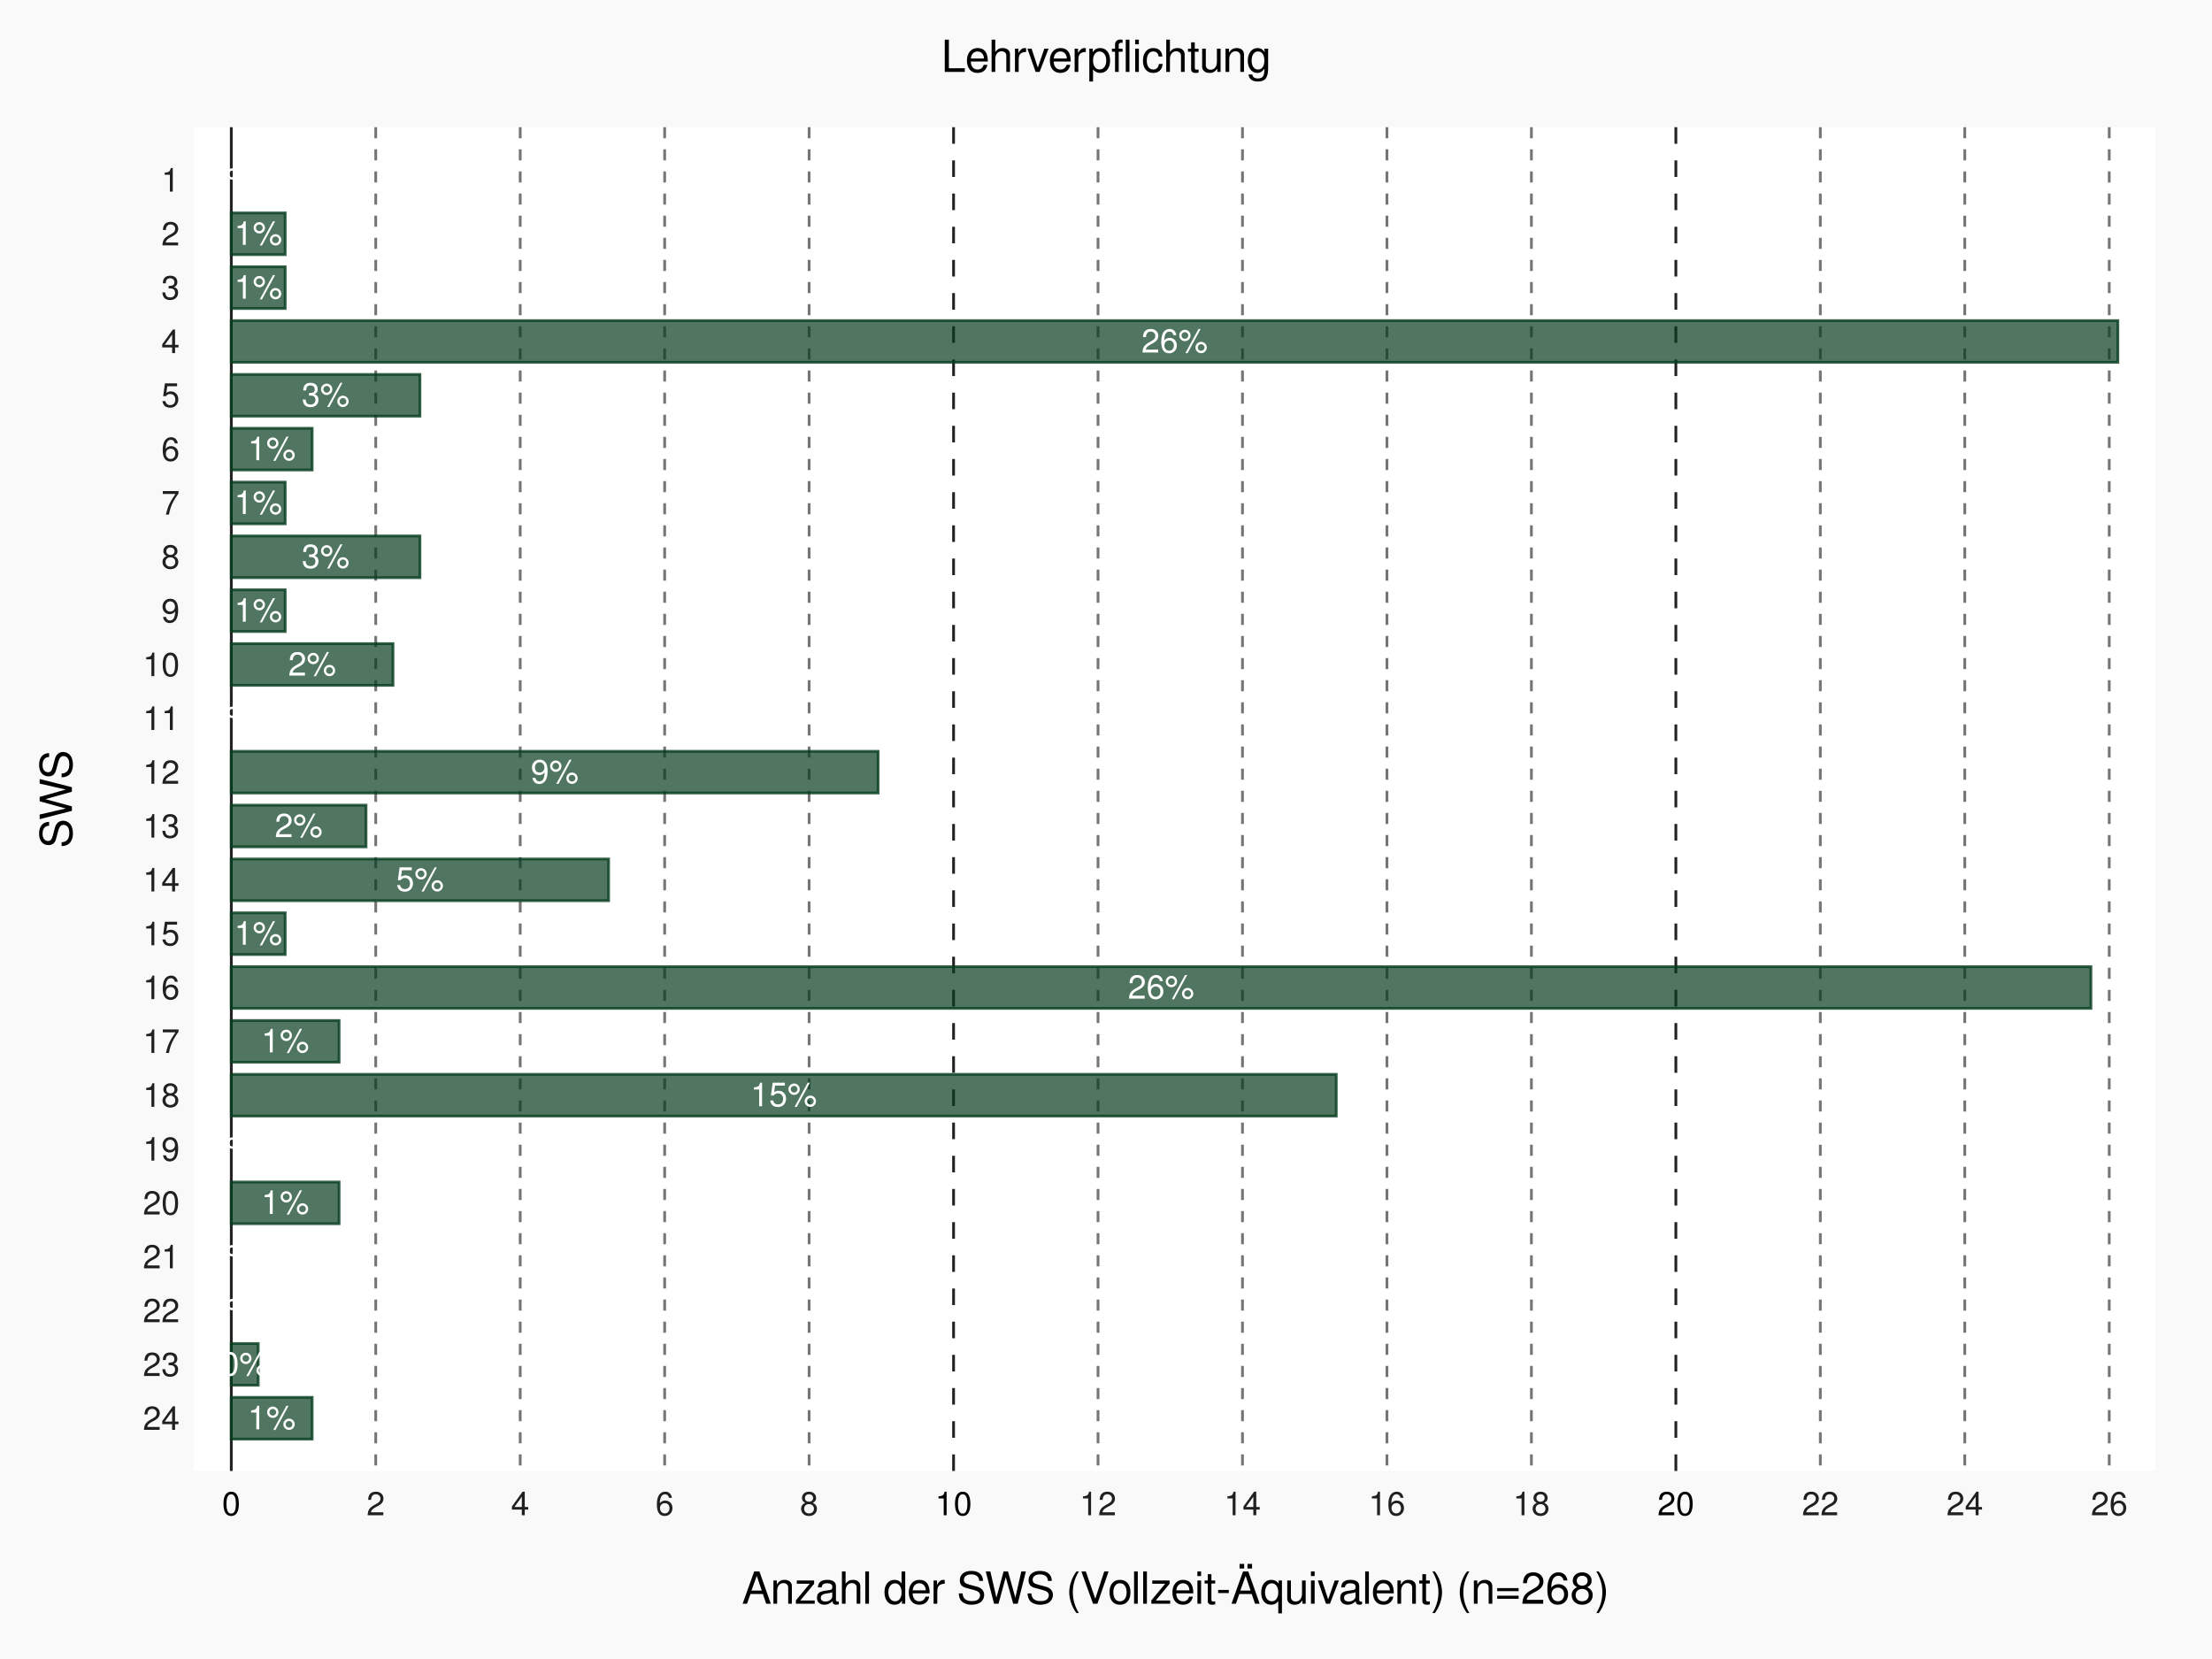
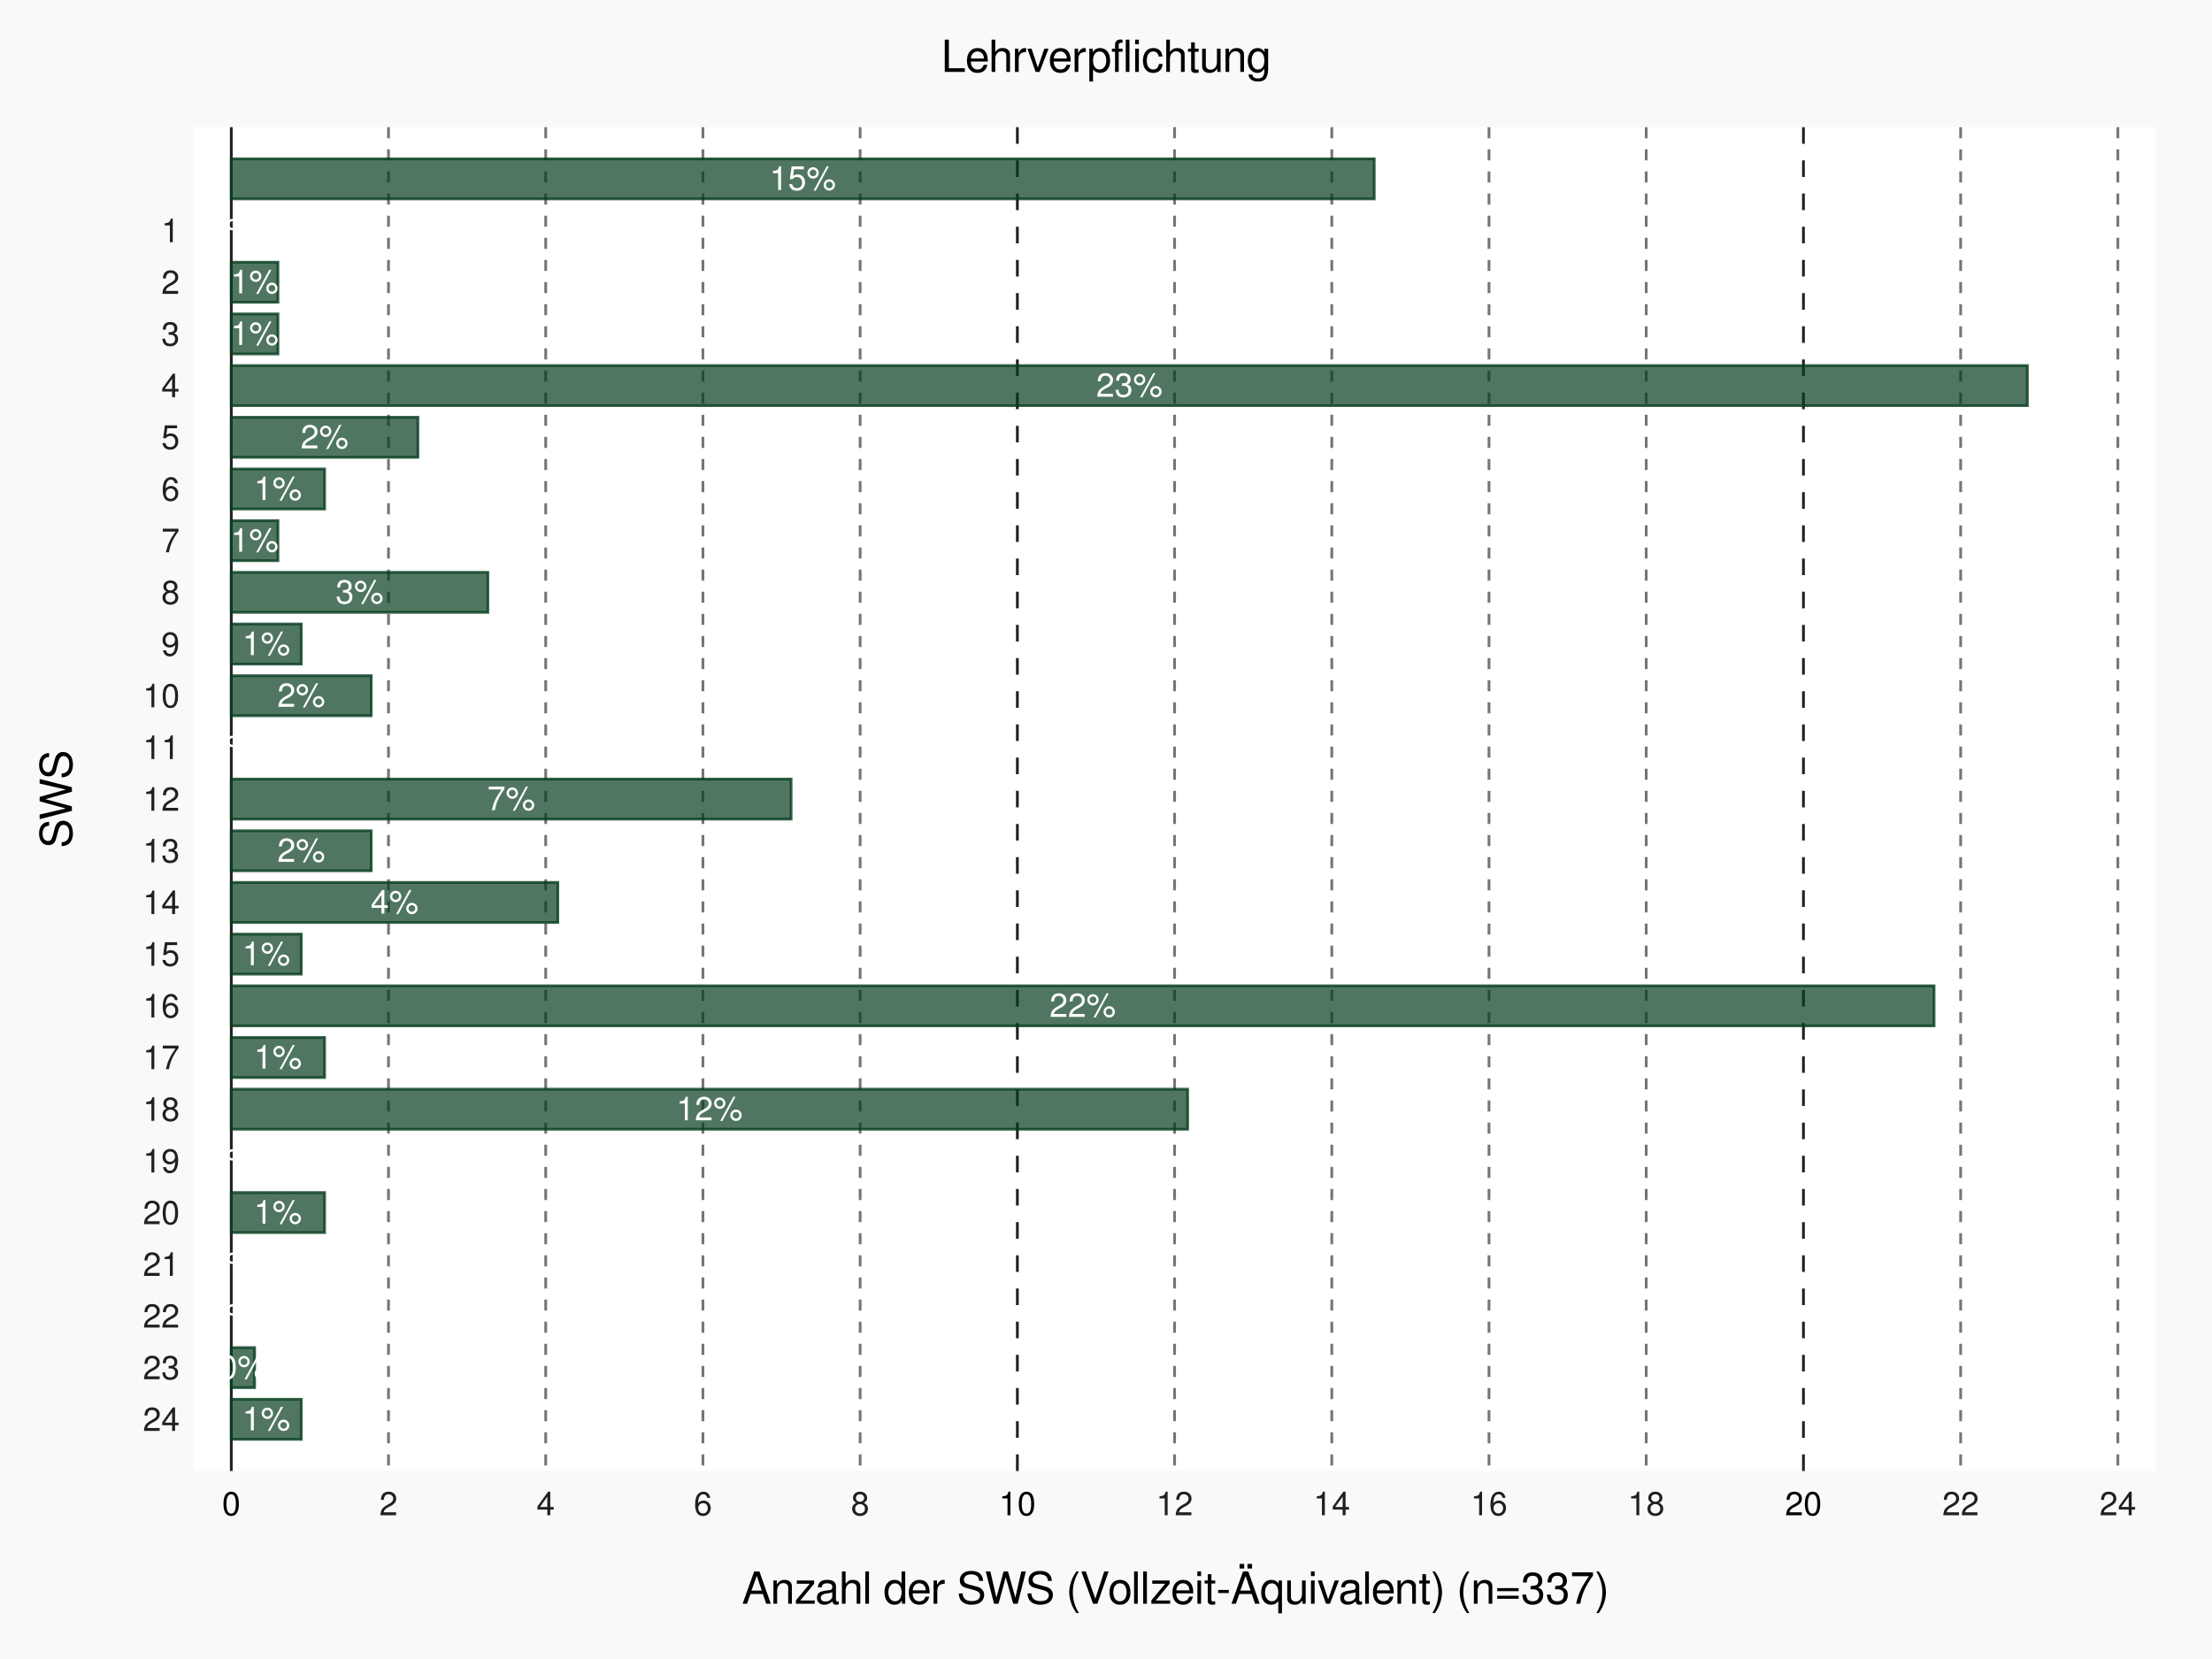
- <svg xmlns="http://www.w3.org/2000/svg" id="chart-8b678e26-0ae7-4214-a10b-30eba4d60c5e" class="pygal-chart" viewBox="0 0 800 600">
+ <svg xmlns="http://www.w3.org/2000/svg" id="chart-b2a08b66-72e9-4090-b838-4ed5ce45028e" class="pygal-chart" viewBox="0 0 800 600">
  <defs>
-     <style type="text/css">#chart-8b678e26-0ae7-4214-a10b-30eba4d60c5e{-webkit-user-select:none;-webkit-font-smoothing:antialiased;font-family:FreeSans}#chart-8b678e26-0ae7-4214-a10b-30eba4d60c5e .title{font-family:FreeSans;font-size:16px}#chart-8b678e26-0ae7-4214-a10b-30eba4d60c5e .legends .legend text{font-family:FreeSans;font-size:14px}#chart-8b678e26-0ae7-4214-a10b-30eba4d60c5e .axis text{font-family:FreeSans;font-size:12px}#chart-8b678e26-0ae7-4214-a10b-30eba4d60c5e .axis text.major{font-family:FreeSans;font-size:12px}#chart-8b678e26-0ae7-4214-a10b-30eba4d60c5e .text-overlay text.value{font-family:FreeSans;font-size:12px}#chart-8b678e26-0ae7-4214-a10b-30eba4d60c5e .text-overlay text.label{font-family:FreeSans;font-size:12px}#chart-8b678e26-0ae7-4214-a10b-30eba4d60c5e .tooltip{font-family:FreeSans;font-size:14px}#chart-8b678e26-0ae7-4214-a10b-30eba4d60c5e text.no_data{font-family:FreeSans;font-size:64px}
- #chart-8b678e26-0ae7-4214-a10b-30eba4d60c5e{background-color:rgba(249,249,249,1)}#chart-8b678e26-0ae7-4214-a10b-30eba4d60c5e path,#chart-8b678e26-0ae7-4214-a10b-30eba4d60c5e line,#chart-8b678e26-0ae7-4214-a10b-30eba4d60c5e rect,#chart-8b678e26-0ae7-4214-a10b-30eba4d60c5e circle{-webkit-transition:150ms;-moz-transition:150ms;transition:150ms}#chart-8b678e26-0ae7-4214-a10b-30eba4d60c5e .graph &gt; .background{fill:rgba(249,249,249,1)}#chart-8b678e26-0ae7-4214-a10b-30eba4d60c5e .plot &gt; .background{fill:rgba(255,255,255,1)}#chart-8b678e26-0ae7-4214-a10b-30eba4d60c5e .graph{fill:rgba(0,0,0,.87)}#chart-8b678e26-0ae7-4214-a10b-30eba4d60c5e text.no_data{fill:rgba(0,0,0,1)}#chart-8b678e26-0ae7-4214-a10b-30eba4d60c5e .title{fill:rgba(0,0,0,1)}#chart-8b678e26-0ae7-4214-a10b-30eba4d60c5e .legends .legend text{fill:rgba(0,0,0,.87)}#chart-8b678e26-0ae7-4214-a10b-30eba4d60c5e .legends .legend:hover text{fill:rgba(0,0,0,1)}#chart-8b678e26-0ae7-4214-a10b-30eba4d60c5e .axis .line{stroke:rgba(0,0,0,1)}#chart-8b678e26-0ae7-4214-a10b-30eba4d60c5e .axis .guide.line{stroke:rgba(0,0,0,.54)}#chart-8b678e26-0ae7-4214-a10b-30eba4d60c5e .axis .major.line{stroke:rgba(0,0,0,.87)}#chart-8b678e26-0ae7-4214-a10b-30eba4d60c5e .axis text.major{fill:rgba(0,0,0,1)}#chart-8b678e26-0ae7-4214-a10b-30eba4d60c5e .axis.y .guides:hover .guide.line,#chart-8b678e26-0ae7-4214-a10b-30eba4d60c5e .line-graph .axis.x .guides:hover .guide.line,#chart-8b678e26-0ae7-4214-a10b-30eba4d60c5e .stackedline-graph .axis.x .guides:hover .guide.line,#chart-8b678e26-0ae7-4214-a10b-30eba4d60c5e .xy-graph .axis.x .guides:hover .guide.line{stroke:rgba(0,0,0,1)}#chart-8b678e26-0ae7-4214-a10b-30eba4d60c5e .axis .guides:hover text{fill:rgba(0,0,0,1)}#chart-8b678e26-0ae7-4214-a10b-30eba4d60c5e .reactive{fill-opacity:.7;stroke-opacity:.8}#chart-8b678e26-0ae7-4214-a10b-30eba4d60c5e .ci{stroke:rgba(0,0,0,.87)}#chart-8b678e26-0ae7-4214-a10b-30eba4d60c5e .reactive.active,#chart-8b678e26-0ae7-4214-a10b-30eba4d60c5e .active .reactive{fill-opacity:.8;stroke-opacity:.9;stroke-width:4}#chart-8b678e26-0ae7-4214-a10b-30eba4d60c5e .ci .reactive.active{stroke-width:1.5}#chart-8b678e26-0ae7-4214-a10b-30eba4d60c5e .series text{fill:rgba(0,0,0,1)}#chart-8b678e26-0ae7-4214-a10b-30eba4d60c5e .tooltip rect{fill:rgba(255,255,255,1);stroke:rgba(0,0,0,1);-webkit-transition:opacity 150ms;-moz-transition:opacity 150ms;transition:opacity 150ms}#chart-8b678e26-0ae7-4214-a10b-30eba4d60c5e .tooltip .label{fill:rgba(0,0,0,.87)}#chart-8b678e26-0ae7-4214-a10b-30eba4d60c5e .tooltip .label{fill:rgba(0,0,0,.87)}#chart-8b678e26-0ae7-4214-a10b-30eba4d60c5e .tooltip .legend{font-size:.8em;fill:rgba(0,0,0,.54)}#chart-8b678e26-0ae7-4214-a10b-30eba4d60c5e .tooltip .x_label{font-size:.6em;fill:rgba(0,0,0,1)}#chart-8b678e26-0ae7-4214-a10b-30eba4d60c5e .tooltip .xlink{font-size:.5em;text-decoration:underline}#chart-8b678e26-0ae7-4214-a10b-30eba4d60c5e .tooltip .value{font-size:1.5em}#chart-8b678e26-0ae7-4214-a10b-30eba4d60c5e .bound{font-size:.5em}#chart-8b678e26-0ae7-4214-a10b-30eba4d60c5e .max-value{font-size:.75em;fill:rgba(0,0,0,.54)}#chart-8b678e26-0ae7-4214-a10b-30eba4d60c5e .map-element{fill:rgba(255,255,255,1);stroke:rgba(0,0,0,.54) !important}#chart-8b678e26-0ae7-4214-a10b-30eba4d60c5e .map-element .reactive{fill-opacity:inherit;stroke-opacity:inherit}#chart-8b678e26-0ae7-4214-a10b-30eba4d60c5e .color-0,#chart-8b678e26-0ae7-4214-a10b-30eba4d60c5e .color-0 a:visited{stroke:#063d1e;fill:#063d1e}#chart-8b678e26-0ae7-4214-a10b-30eba4d60c5e .text-overlay .color-0 text{fill:white}
- #chart-8b678e26-0ae7-4214-a10b-30eba4d60c5e text.no_data{text-anchor:middle}#chart-8b678e26-0ae7-4214-a10b-30eba4d60c5e .guide.line{fill:none}#chart-8b678e26-0ae7-4214-a10b-30eba4d60c5e .centered{text-anchor:middle}#chart-8b678e26-0ae7-4214-a10b-30eba4d60c5e .title{text-anchor:middle}#chart-8b678e26-0ae7-4214-a10b-30eba4d60c5e .legends .legend text{fill-opacity:1}#chart-8b678e26-0ae7-4214-a10b-30eba4d60c5e .axis.x text{text-anchor:middle}#chart-8b678e26-0ae7-4214-a10b-30eba4d60c5e .axis.x:not(.web) text[transform]{text-anchor:start}#chart-8b678e26-0ae7-4214-a10b-30eba4d60c5e .axis.x:not(.web) text[transform].backwards{text-anchor:end}#chart-8b678e26-0ae7-4214-a10b-30eba4d60c5e .axis.y text{text-anchor:end}#chart-8b678e26-0ae7-4214-a10b-30eba4d60c5e .axis.y text[transform].backwards{text-anchor:start}#chart-8b678e26-0ae7-4214-a10b-30eba4d60c5e .axis.y2 text{text-anchor:start}#chart-8b678e26-0ae7-4214-a10b-30eba4d60c5e .axis.y2 text[transform].backwards{text-anchor:end}#chart-8b678e26-0ae7-4214-a10b-30eba4d60c5e .axis .guide.line{stroke-dasharray:4,4}#chart-8b678e26-0ae7-4214-a10b-30eba4d60c5e .axis .major.guide.line{stroke-dasharray:6,6}#chart-8b678e26-0ae7-4214-a10b-30eba4d60c5e .horizontal .axis.y .guide.line,#chart-8b678e26-0ae7-4214-a10b-30eba4d60c5e .horizontal .axis.y2 .guide.line,#chart-8b678e26-0ae7-4214-a10b-30eba4d60c5e .vertical .axis.x .guide.line{opacity:0}#chart-8b678e26-0ae7-4214-a10b-30eba4d60c5e .horizontal .axis.always_show .guide.line,#chart-8b678e26-0ae7-4214-a10b-30eba4d60c5e .vertical .axis.always_show .guide.line{opacity:1 !important}#chart-8b678e26-0ae7-4214-a10b-30eba4d60c5e .axis.y .guides:hover .guide.line,#chart-8b678e26-0ae7-4214-a10b-30eba4d60c5e .axis.y2 .guides:hover .guide.line,#chart-8b678e26-0ae7-4214-a10b-30eba4d60c5e .axis.x .guides:hover .guide.line{opacity:1}#chart-8b678e26-0ae7-4214-a10b-30eba4d60c5e .axis .guides:hover text{opacity:1}#chart-8b678e26-0ae7-4214-a10b-30eba4d60c5e .nofill{fill:none}#chart-8b678e26-0ae7-4214-a10b-30eba4d60c5e .subtle-fill{fill-opacity:.2}#chart-8b678e26-0ae7-4214-a10b-30eba4d60c5e .dot{stroke-width:1px;fill-opacity:1}#chart-8b678e26-0ae7-4214-a10b-30eba4d60c5e .dot.active{stroke-width:5px}#chart-8b678e26-0ae7-4214-a10b-30eba4d60c5e .dot.negative{fill:transparent}#chart-8b678e26-0ae7-4214-a10b-30eba4d60c5e text,#chart-8b678e26-0ae7-4214-a10b-30eba4d60c5e tspan{stroke:none !important}#chart-8b678e26-0ae7-4214-a10b-30eba4d60c5e .series text.active{opacity:1}#chart-8b678e26-0ae7-4214-a10b-30eba4d60c5e .tooltip rect{fill-opacity:.95;stroke-width:.5}#chart-8b678e26-0ae7-4214-a10b-30eba4d60c5e .tooltip text{fill-opacity:1}#chart-8b678e26-0ae7-4214-a10b-30eba4d60c5e .showable{visibility:hidden}#chart-8b678e26-0ae7-4214-a10b-30eba4d60c5e .showable.shown{visibility:visible}#chart-8b678e26-0ae7-4214-a10b-30eba4d60c5e .gauge-background{fill:rgba(229,229,229,1);stroke:none}#chart-8b678e26-0ae7-4214-a10b-30eba4d60c5e .bg-lines{stroke:rgba(249,249,249,1);stroke-width:2px}</style>
+     <style type="text/css">#chart-b2a08b66-72e9-4090-b838-4ed5ce45028e{-webkit-user-select:none;-webkit-font-smoothing:antialiased;font-family:FreeSans}#chart-b2a08b66-72e9-4090-b838-4ed5ce45028e .title{font-family:FreeSans;font-size:16px}#chart-b2a08b66-72e9-4090-b838-4ed5ce45028e .legends .legend text{font-family:FreeSans;font-size:14px}#chart-b2a08b66-72e9-4090-b838-4ed5ce45028e .axis text{font-family:FreeSans;font-size:12px}#chart-b2a08b66-72e9-4090-b838-4ed5ce45028e .axis text.major{font-family:FreeSans;font-size:12px}#chart-b2a08b66-72e9-4090-b838-4ed5ce45028e .text-overlay text.value{font-family:FreeSans;font-size:12px}#chart-b2a08b66-72e9-4090-b838-4ed5ce45028e .text-overlay text.label{font-family:FreeSans;font-size:12px}#chart-b2a08b66-72e9-4090-b838-4ed5ce45028e .tooltip{font-family:FreeSans;font-size:14px}#chart-b2a08b66-72e9-4090-b838-4ed5ce45028e text.no_data{font-family:FreeSans;font-size:64px}
+ #chart-b2a08b66-72e9-4090-b838-4ed5ce45028e{background-color:rgba(249,249,249,1)}#chart-b2a08b66-72e9-4090-b838-4ed5ce45028e path,#chart-b2a08b66-72e9-4090-b838-4ed5ce45028e line,#chart-b2a08b66-72e9-4090-b838-4ed5ce45028e rect,#chart-b2a08b66-72e9-4090-b838-4ed5ce45028e circle{-webkit-transition:150ms;-moz-transition:150ms;transition:150ms}#chart-b2a08b66-72e9-4090-b838-4ed5ce45028e .graph &gt; .background{fill:rgba(249,249,249,1)}#chart-b2a08b66-72e9-4090-b838-4ed5ce45028e .plot &gt; .background{fill:rgba(255,255,255,1)}#chart-b2a08b66-72e9-4090-b838-4ed5ce45028e .graph{fill:rgba(0,0,0,.87)}#chart-b2a08b66-72e9-4090-b838-4ed5ce45028e text.no_data{fill:rgba(0,0,0,1)}#chart-b2a08b66-72e9-4090-b838-4ed5ce45028e .title{fill:rgba(0,0,0,1)}#chart-b2a08b66-72e9-4090-b838-4ed5ce45028e .legends .legend text{fill:rgba(0,0,0,.87)}#chart-b2a08b66-72e9-4090-b838-4ed5ce45028e .legends .legend:hover text{fill:rgba(0,0,0,1)}#chart-b2a08b66-72e9-4090-b838-4ed5ce45028e .axis .line{stroke:rgba(0,0,0,1)}#chart-b2a08b66-72e9-4090-b838-4ed5ce45028e .axis .guide.line{stroke:rgba(0,0,0,.54)}#chart-b2a08b66-72e9-4090-b838-4ed5ce45028e .axis .major.line{stroke:rgba(0,0,0,.87)}#chart-b2a08b66-72e9-4090-b838-4ed5ce45028e .axis text.major{fill:rgba(0,0,0,1)}#chart-b2a08b66-72e9-4090-b838-4ed5ce45028e .axis.y .guides:hover .guide.line,#chart-b2a08b66-72e9-4090-b838-4ed5ce45028e .line-graph .axis.x .guides:hover .guide.line,#chart-b2a08b66-72e9-4090-b838-4ed5ce45028e .stackedline-graph .axis.x .guides:hover .guide.line,#chart-b2a08b66-72e9-4090-b838-4ed5ce45028e .xy-graph .axis.x .guides:hover .guide.line{stroke:rgba(0,0,0,1)}#chart-b2a08b66-72e9-4090-b838-4ed5ce45028e .axis .guides:hover text{fill:rgba(0,0,0,1)}#chart-b2a08b66-72e9-4090-b838-4ed5ce45028e .reactive{fill-opacity:.7;stroke-opacity:.8}#chart-b2a08b66-72e9-4090-b838-4ed5ce45028e .ci{stroke:rgba(0,0,0,.87)}#chart-b2a08b66-72e9-4090-b838-4ed5ce45028e .reactive.active,#chart-b2a08b66-72e9-4090-b838-4ed5ce45028e .active .reactive{fill-opacity:.8;stroke-opacity:.9;stroke-width:4}#chart-b2a08b66-72e9-4090-b838-4ed5ce45028e .ci .reactive.active{stroke-width:1.5}#chart-b2a08b66-72e9-4090-b838-4ed5ce45028e .series text{fill:rgba(0,0,0,1)}#chart-b2a08b66-72e9-4090-b838-4ed5ce45028e .tooltip rect{fill:rgba(255,255,255,1);stroke:rgba(0,0,0,1);-webkit-transition:opacity 150ms;-moz-transition:opacity 150ms;transition:opacity 150ms}#chart-b2a08b66-72e9-4090-b838-4ed5ce45028e .tooltip .label{fill:rgba(0,0,0,.87)}#chart-b2a08b66-72e9-4090-b838-4ed5ce45028e .tooltip .label{fill:rgba(0,0,0,.87)}#chart-b2a08b66-72e9-4090-b838-4ed5ce45028e .tooltip .legend{font-size:.8em;fill:rgba(0,0,0,.54)}#chart-b2a08b66-72e9-4090-b838-4ed5ce45028e .tooltip .x_label{font-size:.6em;fill:rgba(0,0,0,1)}#chart-b2a08b66-72e9-4090-b838-4ed5ce45028e .tooltip .xlink{font-size:.5em;text-decoration:underline}#chart-b2a08b66-72e9-4090-b838-4ed5ce45028e .tooltip .value{font-size:1.5em}#chart-b2a08b66-72e9-4090-b838-4ed5ce45028e .bound{font-size:.5em}#chart-b2a08b66-72e9-4090-b838-4ed5ce45028e .max-value{font-size:.75em;fill:rgba(0,0,0,.54)}#chart-b2a08b66-72e9-4090-b838-4ed5ce45028e .map-element{fill:rgba(255,255,255,1);stroke:rgba(0,0,0,.54) !important}#chart-b2a08b66-72e9-4090-b838-4ed5ce45028e .map-element .reactive{fill-opacity:inherit;stroke-opacity:inherit}#chart-b2a08b66-72e9-4090-b838-4ed5ce45028e .color-0,#chart-b2a08b66-72e9-4090-b838-4ed5ce45028e .color-0 a:visited{stroke:#063d1e;fill:#063d1e}#chart-b2a08b66-72e9-4090-b838-4ed5ce45028e .text-overlay .color-0 text{fill:white}
+ #chart-b2a08b66-72e9-4090-b838-4ed5ce45028e text.no_data{text-anchor:middle}#chart-b2a08b66-72e9-4090-b838-4ed5ce45028e .guide.line{fill:none}#chart-b2a08b66-72e9-4090-b838-4ed5ce45028e .centered{text-anchor:middle}#chart-b2a08b66-72e9-4090-b838-4ed5ce45028e .title{text-anchor:middle}#chart-b2a08b66-72e9-4090-b838-4ed5ce45028e .legends .legend text{fill-opacity:1}#chart-b2a08b66-72e9-4090-b838-4ed5ce45028e .axis.x text{text-anchor:middle}#chart-b2a08b66-72e9-4090-b838-4ed5ce45028e .axis.x:not(.web) text[transform]{text-anchor:start}#chart-b2a08b66-72e9-4090-b838-4ed5ce45028e .axis.x:not(.web) text[transform].backwards{text-anchor:end}#chart-b2a08b66-72e9-4090-b838-4ed5ce45028e .axis.y text{text-anchor:end}#chart-b2a08b66-72e9-4090-b838-4ed5ce45028e .axis.y text[transform].backwards{text-anchor:start}#chart-b2a08b66-72e9-4090-b838-4ed5ce45028e .axis.y2 text{text-anchor:start}#chart-b2a08b66-72e9-4090-b838-4ed5ce45028e .axis.y2 text[transform].backwards{text-anchor:end}#chart-b2a08b66-72e9-4090-b838-4ed5ce45028e .axis .guide.line{stroke-dasharray:4,4}#chart-b2a08b66-72e9-4090-b838-4ed5ce45028e .axis .major.guide.line{stroke-dasharray:6,6}#chart-b2a08b66-72e9-4090-b838-4ed5ce45028e .horizontal .axis.y .guide.line,#chart-b2a08b66-72e9-4090-b838-4ed5ce45028e .horizontal .axis.y2 .guide.line,#chart-b2a08b66-72e9-4090-b838-4ed5ce45028e .vertical .axis.x .guide.line{opacity:0}#chart-b2a08b66-72e9-4090-b838-4ed5ce45028e .horizontal .axis.always_show .guide.line,#chart-b2a08b66-72e9-4090-b838-4ed5ce45028e .vertical .axis.always_show .guide.line{opacity:1 !important}#chart-b2a08b66-72e9-4090-b838-4ed5ce45028e .axis.y .guides:hover .guide.line,#chart-b2a08b66-72e9-4090-b838-4ed5ce45028e .axis.y2 .guides:hover .guide.line,#chart-b2a08b66-72e9-4090-b838-4ed5ce45028e .axis.x .guides:hover .guide.line{opacity:1}#chart-b2a08b66-72e9-4090-b838-4ed5ce45028e .axis .guides:hover text{opacity:1}#chart-b2a08b66-72e9-4090-b838-4ed5ce45028e .nofill{fill:none}#chart-b2a08b66-72e9-4090-b838-4ed5ce45028e .subtle-fill{fill-opacity:.2}#chart-b2a08b66-72e9-4090-b838-4ed5ce45028e .dot{stroke-width:1px;fill-opacity:1}#chart-b2a08b66-72e9-4090-b838-4ed5ce45028e .dot.active{stroke-width:5px}#chart-b2a08b66-72e9-4090-b838-4ed5ce45028e .dot.negative{fill:transparent}#chart-b2a08b66-72e9-4090-b838-4ed5ce45028e text,#chart-b2a08b66-72e9-4090-b838-4ed5ce45028e tspan{stroke:none !important}#chart-b2a08b66-72e9-4090-b838-4ed5ce45028e .series text.active{opacity:1}#chart-b2a08b66-72e9-4090-b838-4ed5ce45028e .tooltip rect{fill-opacity:.95;stroke-width:.5}#chart-b2a08b66-72e9-4090-b838-4ed5ce45028e .tooltip text{fill-opacity:1}#chart-b2a08b66-72e9-4090-b838-4ed5ce45028e .showable{visibility:hidden}#chart-b2a08b66-72e9-4090-b838-4ed5ce45028e .showable.shown{visibility:visible}#chart-b2a08b66-72e9-4090-b838-4ed5ce45028e .gauge-background{fill:rgba(229,229,229,1);stroke:none}#chart-b2a08b66-72e9-4090-b838-4ed5ce45028e .bg-lines{stroke:rgba(249,249,249,1);stroke-width:2px}</style>
  </defs>
  <g class="graph horizontalbar-graph horizontal">
    <rect x="0" y="0" width="800" height="600" class="background" />
    <g transform="translate(70, 46)" class="plot">
      <rect x="0" y="0" width="709.6" height="486" class="background" />
      <g class="axis y">
        <g class="guides">
-           <text x="-5" y="471.118" class="">24</text>
-         </g>
-         <g class="guides">
-           <text x="-5" y="451.647" class="">23</text>
-         </g>
-         <g class="guides">
-           <text x="-5" y="432.176" class="">22</text>
-         </g>
-         <g class="guides">
-           <text x="-5" y="412.705" class="">21</text>
-         </g>
-         <g class="guides">
-           <text x="-5" y="393.234" class="">20</text>
-         </g>
-         <g class="guides">
-           <text x="-5" y="373.762" class="">19</text>
-         </g>
-         <g class="guides">
-           <text x="-5" y="354.291" class="">18</text>
-         </g>
-         <g class="guides">
-           <text x="-5" y="334.82" class="">17</text>
-         </g>
-         <g class="guides">
-           <text x="-5" y="315.349" class="">16</text>
-         </g>
-         <g class="guides">
-           <text x="-5" y="295.878" class="">15</text>
-         </g>
-         <g class="guides">
-           <text x="-5" y="276.407" class="">14</text>
-         </g>
-         <g class="guides">
-           <text x="-5" y="256.936" class="">13</text>
-         </g>
-         <g class="guides">
-           <text x="-5" y="237.464" class="">12</text>
-         </g>
-         <g class="guides">
-           <text x="-5" y="217.993" class="">11</text>
-         </g>
-         <g class="guides">
-           <text x="-5" y="198.522" class="">10</text>
-         </g>
-         <g class="guides">
-           <text x="-5" y="179.051" class="">9</text>
-         </g>
-         <g class="guides">
-           <text x="-5" y="159.58" class="">8</text>
-         </g>
-         <g class="guides">
-           <text x="-5" y="140.109" class="">7</text>
-         </g>
-         <g class="guides">
-           <text x="-5" y="120.638" class="">6</text>
-         </g>
-         <g class="guides">
-           <text x="-5" y="101.166" class="">5</text>
-         </g>
-         <g class="guides">
-           <text x="-5" y="81.695" class="">4</text>
-         </g>
-         <g class="guides">
-           <text x="-5" y="62.224" class="">3</text>
-         </g>
-         <g class="guides">
-           <text x="-5" y="42.753" class="">2</text>
-         </g>
-         <g class="guides">
-           <text x="-5" y="23.282" class="">1</text>
+           <text x="-5" y="471.508" class="">24</text>
+         </g>
+         <g class="guides">
+           <text x="-5" y="452.815" class="">23</text>
+         </g>
+         <g class="guides">
+           <text x="-5" y="434.123" class="">22</text>
+         </g>
+         <g class="guides">
+           <text x="-5" y="415.431" class="">21</text>
+         </g>
+         <g class="guides">
+           <text x="-5" y="396.738" class="">20</text>
+         </g>
+         <g class="guides">
+           <text x="-5" y="378.046" class="">19</text>
+         </g>
+         <g class="guides">
+           <text x="-5" y="359.354" class="">18</text>
+         </g>
+         <g class="guides">
+           <text x="-5" y="340.662" class="">17</text>
+         </g>
+         <g class="guides">
+           <text x="-5" y="321.969" class="">16</text>
+         </g>
+         <g class="guides">
+           <text x="-5" y="303.277" class="">15</text>
+         </g>
+         <g class="guides">
+           <text x="-5" y="284.585" class="">14</text>
+         </g>
+         <g class="guides">
+           <text x="-5" y="265.892" class="">13</text>
+         </g>
+         <g class="guides">
+           <text x="-5" y="247.2" class="">12</text>
+         </g>
+         <g class="guides">
+           <text x="-5" y="228.508" class="">11</text>
+         </g>
+         <g class="guides">
+           <text x="-5" y="209.815" class="">10</text>
+         </g>
+         <g class="guides">
+           <text x="-5" y="191.123" class="">9</text>
+         </g>
+         <g class="guides">
+           <text x="-5" y="172.431" class="">8</text>
+         </g>
+         <g class="guides">
+           <text x="-5" y="153.738" class="">7</text>
+         </g>
+         <g class="guides">
+           <text x="-5" y="135.046" class="">6</text>
+         </g>
+         <g class="guides">
+           <text x="-5" y="116.354" class="">5</text>
+         </g>
+         <g class="guides">
+           <text x="-5" y="97.662" class="">4</text>
+         </g>
+         <g class="guides">
+           <text x="-5" y="78.969" class="">3</text>
+         </g>
+         <g class="guides">
+           <text x="-5" y="60.277" class="">2</text>
+         </g>
+         <g class="guides">
+           <text x="-5" y="41.585" class="">1</text>
        </g>
      </g>
      <g class="axis x always_show">
        <g class="guides">
          <path d="M13.646 0 v486" class="axis major line" />
          <text x="13.646" y="502.0" class="major">0</text>
        </g>
        <g class="guides">
-           <path d="M65.891 0 v486" class="guide line" />
-           <text x="65.891" y="502.0" class="">2</text>
-         </g>
-         <g class="guides">
-           <path d="M118.137 0 v486" class="guide line" />
-           <text x="118.137" y="502.0" class="">4</text>
-         </g>
-         <g class="guides">
-           <path d="M170.382 0 v486" class="guide line" />
-           <text x="170.382" y="502.0" class="">6</text>
-         </g>
-         <g class="guides">
-           <path d="M222.627 0 v486" class="guide line" />
-           <text x="222.627" y="502.0" class="">8</text>
-         </g>
-         <g class="guides">
-           <path d="M274.873 0 v486" class="major guide line" />
-           <text x="274.873" y="502.0" class="major">10</text>
-         </g>
-         <g class="guides">
-           <path d="M327.118 0 v486" class="guide line" />
-           <text x="327.118" y="502.0" class="">12</text>
-         </g>
-         <g class="guides">
-           <path d="M379.363 0 v486" class="guide line" />
-           <text x="379.363" y="502.0" class="">14</text>
-         </g>
-         <g class="guides">
-           <path d="M431.608 0 v486" class="guide line" />
-           <text x="431.608" y="502.0" class="">16</text>
-         </g>
-         <g class="guides">
-           <path d="M483.854 0 v486" class="guide line" />
-           <text x="483.854" y="502.0" class="">18</text>
-         </g>
-         <g class="guides">
-           <path d="M536.099 0 v486" class="major guide line" />
-           <text x="536.099" y="502.0" class="major">20</text>
-         </g>
-         <g class="guides">
-           <path d="M588.344 0 v486" class="guide line" />
-           <text x="588.344" y="502.0" class="">22</text>
-         </g>
-         <g class="guides">
-           <path d="M640.589 0 v486" class="guide line" />
-           <text x="640.589" y="502.0" class="">24</text>
-         </g>
-         <g class="guides">
-           <path d="M692.835 0 v486" class="guide line" />
-           <text x="692.835" y="502.0" class="">26</text>
+           <path d="M70.505 0 v486" class="guide line" />
+           <text x="70.505" y="502.0" class="">2</text>
+         </g>
+         <g class="guides">
+           <path d="M127.364 0 v486" class="guide line" />
+           <text x="127.364" y="502.0" class="">4</text>
+         </g>
+         <g class="guides">
+           <path d="M184.223 0 v486" class="guide line" />
+           <text x="184.223" y="502.0" class="">6</text>
+         </g>
+         <g class="guides">
+           <path d="M241.082 0 v486" class="guide line" />
+           <text x="241.082" y="502.0" class="">8</text>
+         </g>
+         <g class="guides">
+           <path d="M297.941 0 v486" class="major guide line" />
+           <text x="297.941" y="502.0" class="major">10</text>
+         </g>
+         <g class="guides">
+           <path d="M354.8 0 v486" class="guide line" />
+           <text x="354.8" y="502.0" class="">12</text>
+         </g>
+         <g class="guides">
+           <path d="M411.659 0 v486" class="guide line" />
+           <text x="411.659" y="502.0" class="">14</text>
+         </g>
+         <g class="guides">
+           <path d="M468.518 0 v486" class="guide line" />
+           <text x="468.518" y="502.0" class="">16</text>
+         </g>
+         <g class="guides">
+           <path d="M525.377 0 v486" class="guide line" />
+           <text x="525.377" y="502.0" class="">18</text>
+         </g>
+         <g class="guides">
+           <path d="M582.236 0 v486" class="major guide line" />
+           <text x="582.236" y="502.0" class="major">20</text>
+         </g>
+         <g class="guides">
+           <path d="M639.095 0 v486" class="guide line" />
+           <text x="639.095" y="502.0" class="">22</text>
+         </g>
+         <g class="guides">
+           <path d="M695.954 0 v486" class="guide line" />
+           <text x="695.954" y="502.0" class="">24</text>
        </g>
      </g>
      <g class="series serie-0 color-0">
        <g class="bars">
          <g class="bar">
-             <rect x="13.646" y="459.379" rx="0" ry="0" width="29.242" height="15.078" class="rect reactive tooltip-trigger" />
-           </g>
-           <g class="bar">
-             <rect x="13.646" y="439.908" rx="0" ry="0" width="9.747" height="15.078" class="rect reactive tooltip-trigger" />
-           </g>
-           <g class="bar">
-             <rect x="13.646" y="420.437" rx="0" ry="0" height="15.078" class="rect reactive tooltip-trigger" />
-           </g>
-           <g class="bar">
-             <rect x="13.646" y="400.966" rx="0" ry="0" height="15.078" class="rect reactive tooltip-trigger" />
-           </g>
-           <g class="bar">
-             <rect x="13.646" y="381.494" rx="0" ry="0" width="38.989" height="15.078" class="rect reactive tooltip-trigger" />
-           </g>
-           <g class="bar">
-             <rect x="13.646" y="362.023" rx="0" ry="0" height="15.078" class="rect reactive tooltip-trigger" />
-           </g>
-           <g class="bar">
-             <rect x="13.646" y="342.552" rx="0" ry="0" width="399.637" height="15.078" class="rect reactive tooltip-trigger" />
-           </g>
-           <g class="bar">
-             <rect x="13.646" y="323.081" rx="0" ry="0" width="38.989" height="15.078" class="rect reactive tooltip-trigger" />
-           </g>
-           <g class="bar">
-             <rect x="13.646" y="303.61" rx="0" ry="0" width="672.56" height="15.078" class="rect reactive tooltip-trigger" />
-           </g>
-           <g class="bar">
-             <rect x="13.646" y="284.139" rx="0" ry="0" width="19.495" height="15.078" class="rect reactive tooltip-trigger" />
-           </g>
-           <g class="bar">
-             <rect x="13.646" y="264.667" rx="0" ry="0" width="136.462" height="15.078" class="rect reactive tooltip-trigger" />
-           </g>
-           <g class="bar">
-             <rect x="13.646" y="245.196" rx="0" ry="0" width="48.736" height="15.078" class="rect reactive tooltip-trigger" />
-           </g>
-           <g class="bar">
-             <rect x="13.646" y="225.725" rx="0" ry="0" width="233.934" height="15.078" class="rect reactive tooltip-trigger" />
-           </g>
-           <g class="bar">
-             <rect x="13.646" y="206.254" rx="0" ry="0" height="15.078" class="rect reactive tooltip-trigger" />
-           </g>
-           <g class="bar">
-             <rect x="13.646" y="186.783" rx="0" ry="0" width="58.484" height="15.078" class="rect reactive tooltip-trigger" />
-           </g>
-           <g class="bar">
-             <rect x="13.646" y="167.312" rx="0" ry="0" width="19.495" height="15.078" class="rect reactive tooltip-trigger" />
-           </g>
-           <g class="bar">
-             <rect x="13.646" y="147.841" rx="0" ry="0" width="68.231" height="15.078" class="rect reactive tooltip-trigger" />
-           </g>
-           <g class="bar">
-             <rect x="13.646" y="128.369" rx="0" ry="0" width="19.495" height="15.078" class="rect reactive tooltip-trigger" />
-           </g>
-           <g class="bar">
-             <rect x="13.646" y="108.898" rx="0" ry="0" width="29.242" height="15.078" class="rect reactive tooltip-trigger" />
-           </g>
-           <g class="bar">
-             <rect x="13.646" y="89.427" rx="0" ry="0" width="68.231" height="15.078" class="rect reactive tooltip-trigger" />
-           </g>
-           <g class="bar">
-             <rect x="13.646" y="69.956" rx="0" ry="0" width="682.308" height="15.078" class="rect reactive tooltip-trigger" />
-           </g>
-           <g class="bar">
-             <rect x="13.646" y="50.485" rx="0" ry="0" width="19.495" height="15.078" class="rect reactive tooltip-trigger" />
-           </g>
-           <g class="bar">
-             <rect x="13.646" y="31.014" rx="0" ry="0" width="19.495" height="15.078" class="rect reactive tooltip-trigger" />
-           </g>
-           <g class="bar">
-             <rect x="13.646" y="11.542" rx="0" ry="0" height="15.078" class="rect reactive tooltip-trigger" />
+             <rect x="13.646" y="460.07" rx="0" ry="0" width="25.308" height="14.475" class="rect reactive tooltip-trigger" />
+           </g>
+           <g class="bar">
+             <rect x="13.646" y="441.378" rx="0" ry="0" width="8.436" height="14.475" class="rect reactive tooltip-trigger" />
+           </g>
+           <g class="bar">
+             <rect x="13.646" y="422.685" rx="0" ry="0" height="14.475" class="rect reactive tooltip-trigger" />
+           </g>
+           <g class="bar">
+             <rect x="13.646" y="403.993" rx="0" ry="0" height="14.475" class="rect reactive tooltip-trigger" />
+           </g>
+           <g class="bar">
+             <rect x="13.646" y="385.301" rx="0" ry="0" width="33.744" height="14.475" class="rect reactive tooltip-trigger" />
+           </g>
+           <g class="bar">
+             <rect x="13.646" y="366.608" rx="0" ry="0" height="14.475" class="rect reactive tooltip-trigger" />
+           </g>
+           <g class="bar">
+             <rect x="13.646" y="347.916" rx="0" ry="0" width="345.878" height="14.475" class="rect reactive tooltip-trigger" />
+           </g>
+           <g class="bar">
+             <rect x="13.646" y="329.224" rx="0" ry="0" width="33.744" height="14.475" class="rect reactive tooltip-trigger" />
+           </g>
+           <g class="bar">
+             <rect x="13.646" y="310.532" rx="0" ry="0" width="615.832" height="14.475" class="rect reactive tooltip-trigger" />
+           </g>
+           <g class="bar">
+             <rect x="13.646" y="291.839" rx="0" ry="0" width="25.308" height="14.475" class="rect reactive tooltip-trigger" />
+           </g>
+           <g class="bar">
+             <rect x="13.646" y="273.147" rx="0" ry="0" width="118.105" height="14.475" class="rect reactive tooltip-trigger" />
+           </g>
+           <g class="bar">
+             <rect x="13.646" y="254.455" rx="0" ry="0" width="50.616" height="14.475" class="rect reactive tooltip-trigger" />
+           </g>
+           <g class="bar">
+             <rect x="13.646" y="235.762" rx="0" ry="0" width="202.465" height="14.475" class="rect reactive tooltip-trigger" />
+           </g>
+           <g class="bar">
+             <rect x="13.646" y="217.07" rx="0" ry="0" height="14.475" class="rect reactive tooltip-trigger" />
+           </g>
+           <g class="bar">
+             <rect x="13.646" y="198.378" rx="0" ry="0" width="50.616" height="14.475" class="rect reactive tooltip-trigger" />
+           </g>
+           <g class="bar">
+             <rect x="13.646" y="179.685" rx="0" ry="0" width="25.308" height="14.475" class="rect reactive tooltip-trigger" />
+           </g>
+           <g class="bar">
+             <rect x="13.646" y="160.993" rx="0" ry="0" width="92.797" height="14.475" class="rect reactive tooltip-trigger" />
+           </g>
+           <g class="bar">
+             <rect x="13.646" y="142.301" rx="0" ry="0" width="16.872" height="14.475" class="rect reactive tooltip-trigger" />
+           </g>
+           <g class="bar">
+             <rect x="13.646" y="123.608" rx="0" ry="0" width="33.744" height="14.475" class="rect reactive tooltip-trigger" />
+           </g>
+           <g class="bar">
+             <rect x="13.646" y="104.916" rx="0" ry="0" width="67.488" height="14.475" class="rect reactive tooltip-trigger" />
+           </g>
+           <g class="bar">
+             <rect x="13.646" y="86.224" rx="0" ry="0" width="649.576" height="14.475" class="rect reactive tooltip-trigger" />
+           </g>
+           <g class="bar">
+             <rect x="13.646" y="67.532" rx="0" ry="0" width="16.872" height="14.475" class="rect reactive tooltip-trigger" />
+           </g>
+           <g class="bar">
+             <rect x="13.646" y="48.839" rx="0" ry="0" width="16.872" height="14.475" class="rect reactive tooltip-trigger" />
+           </g>
+           <g class="bar">
+             <rect x="13.646" y="30.147" rx="0" ry="0" height="14.475" class="rect reactive tooltip-trigger" />
+           </g>
+           <g class="bar">
+             <rect x="13.646" y="11.455" rx="0" ry="0" width="413.366" height="14.475" class="rect reactive tooltip-trigger" />
          </g>
        </g>
      </g>
    </g>
    <g class="titles">
      <text x="400.0" y="26" class="title plot_title">Lehrverpflichtung</text>
-       <text x="425.2" y="580" class="title">Anzahl der SWS (Vollzeit-Äquivalent) (n=268)</text>
+       <text x="425.2" y="580" class="title">Anzahl der SWS (Vollzeit-Äquivalent) (n=337)</text>
      <text x="0" y="315.0" class="title" transform="rotate(-90 0 289)">SWS</text>
    </g>
    <g transform="translate(70, 46)" class="plot overlay">
      <g class="series serie-0 color-0" />
    </g>
    <g transform="translate(70, 46)" class="plot text-overlay">
      <g class="series serie-0 color-0">
-         <text text-anchor="middle" x="28.267" y="470.918" class="value">1%</text>
-         <text text-anchor="middle" x="18.52" y="451.447" class="value">0%</text>
-         <text text-anchor="middle" x="13.646" y="431.976" class="value">0%</text>
-         <text text-anchor="middle" x="13.646" y="412.505" class="value">0%</text>
-         <text text-anchor="middle" x="33.141" y="393.034" class="value">1%</text>
-         <text text-anchor="middle" x="13.646" y="373.562" class="value">0%</text>
-         <text text-anchor="middle" x="213.465" y="354.091" class="value">15%</text>
-         <text text-anchor="middle" x="33.141" y="334.62" class="value">1%</text>
-         <text text-anchor="middle" x="349.926" y="315.149" class="value">26%</text>
-         <text text-anchor="middle" x="23.393" y="295.678" class="value">1%</text>
-         <text text-anchor="middle" x="81.877" y="276.207" class="value">5%</text>
-         <text text-anchor="middle" x="38.014" y="256.736" class="value">2%</text>
-         <text text-anchor="middle" x="130.613" y="237.264" class="value">9%</text>
-         <text text-anchor="middle" x="13.646" y="217.793" class="value">0%</text>
-         <text text-anchor="middle" x="42.888" y="198.322" class="value">2%</text>
-         <text text-anchor="middle" x="23.393" y="178.851" class="value">1%</text>
-         <text text-anchor="middle" x="47.762" y="159.38" class="value">3%</text>
-         <text text-anchor="middle" x="23.393" y="139.909" class="value">1%</text>
-         <text text-anchor="middle" x="28.267" y="120.437" class="value">1%</text>
-         <text text-anchor="middle" x="47.762" y="100.966" class="value">3%</text>
-         <text text-anchor="middle" x="354.8" y="81.495" class="value">26%</text>
-         <text text-anchor="middle" x="23.393" y="62.024" class="value">1%</text>
-         <text text-anchor="middle" x="23.393" y="42.553" class="value">1%</text>
-         <text text-anchor="middle" x="13.646" y="23.082" class="value">0%</text>
+         <text text-anchor="middle" x="26.3" y="471.308" class="value">1%</text>
+         <text text-anchor="middle" x="17.864" y="452.615" class="value">0%</text>
+         <text text-anchor="middle" x="13.646" y="433.923" class="value">0%</text>
+         <text text-anchor="middle" x="13.646" y="415.231" class="value">0%</text>
+         <text text-anchor="middle" x="30.518" y="396.538" class="value">1%</text>
+         <text text-anchor="middle" x="13.646" y="377.846" class="value">0%</text>
+         <text text-anchor="middle" x="186.585" y="359.154" class="value">12%</text>
+         <text text-anchor="middle" x="30.518" y="340.462" class="value">1%</text>
+         <text text-anchor="middle" x="321.562" y="321.769" class="value">22%</text>
+         <text text-anchor="middle" x="26.3" y="303.077" class="value">1%</text>
+         <text text-anchor="middle" x="72.699" y="284.385" class="value">4%</text>
+         <text text-anchor="middle" x="38.954" y="265.692" class="value">2%</text>
+         <text text-anchor="middle" x="114.879" y="247" class="value">7%</text>
+         <text text-anchor="middle" x="13.646" y="228.308" class="value">0%</text>
+         <text text-anchor="middle" x="38.954" y="209.615" class="value">2%</text>
+         <text text-anchor="middle" x="26.3" y="190.923" class="value">1%</text>
+         <text text-anchor="middle" x="60.044" y="172.231" class="value">3%</text>
+         <text text-anchor="middle" x="22.082" y="153.538" class="value">1%</text>
+         <text text-anchor="middle" x="30.518" y="134.846" class="value">1%</text>
+         <text text-anchor="middle" x="47.39" y="116.154" class="value">2%</text>
+         <text text-anchor="middle" x="338.434" y="97.462" class="value">23%</text>
+         <text text-anchor="middle" x="22.082" y="78.769" class="value">1%</text>
+         <text text-anchor="middle" x="22.082" y="60.077" class="value">1%</text>
+         <text text-anchor="middle" x="13.646" y="41.385" class="value">0%</text>
+         <text text-anchor="middle" x="220.329" y="22.692" class="value">15%</text>
      </g>
    </g>
    <g transform="translate(70, 46)" class="plot tooltip-overlay">
      <g transform="translate(0 0)" style="opacity: 0" class="tooltip">
        <rect rx="0" ry="0" width="0" height="0" class="tooltip-box" />
        <g class="text" />
      </g>
    </g>
  </g>
</svg>
